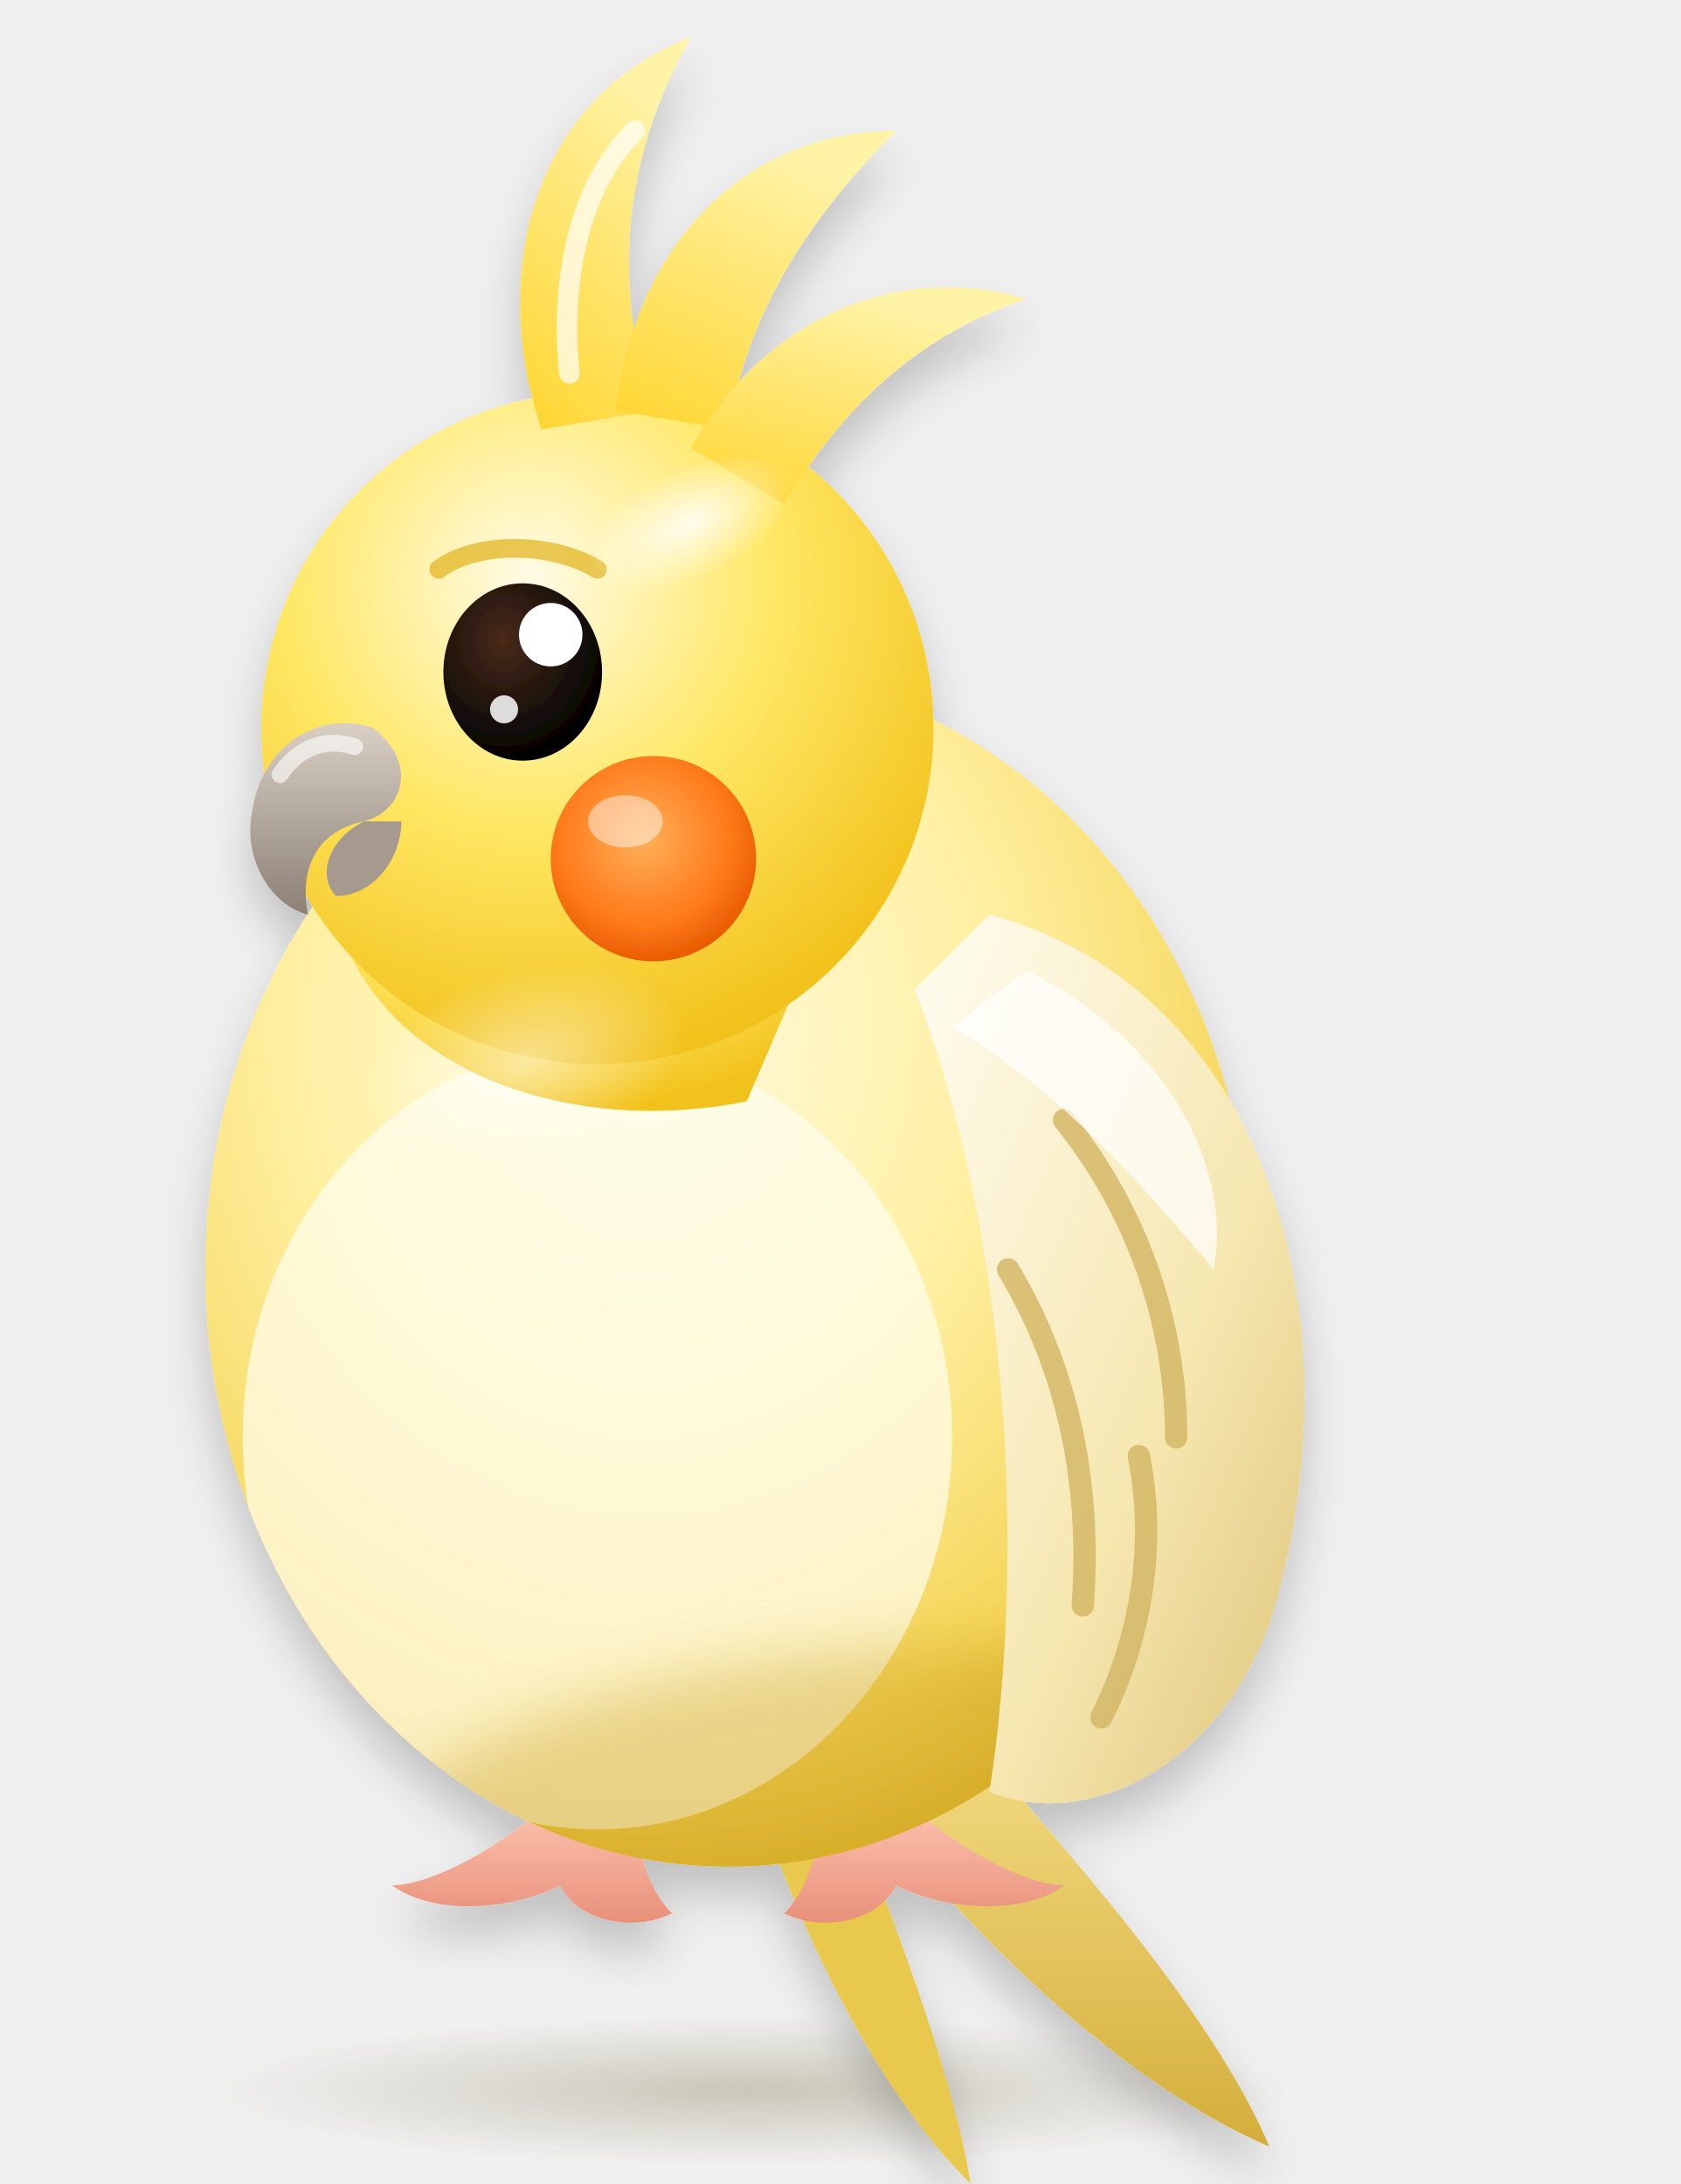
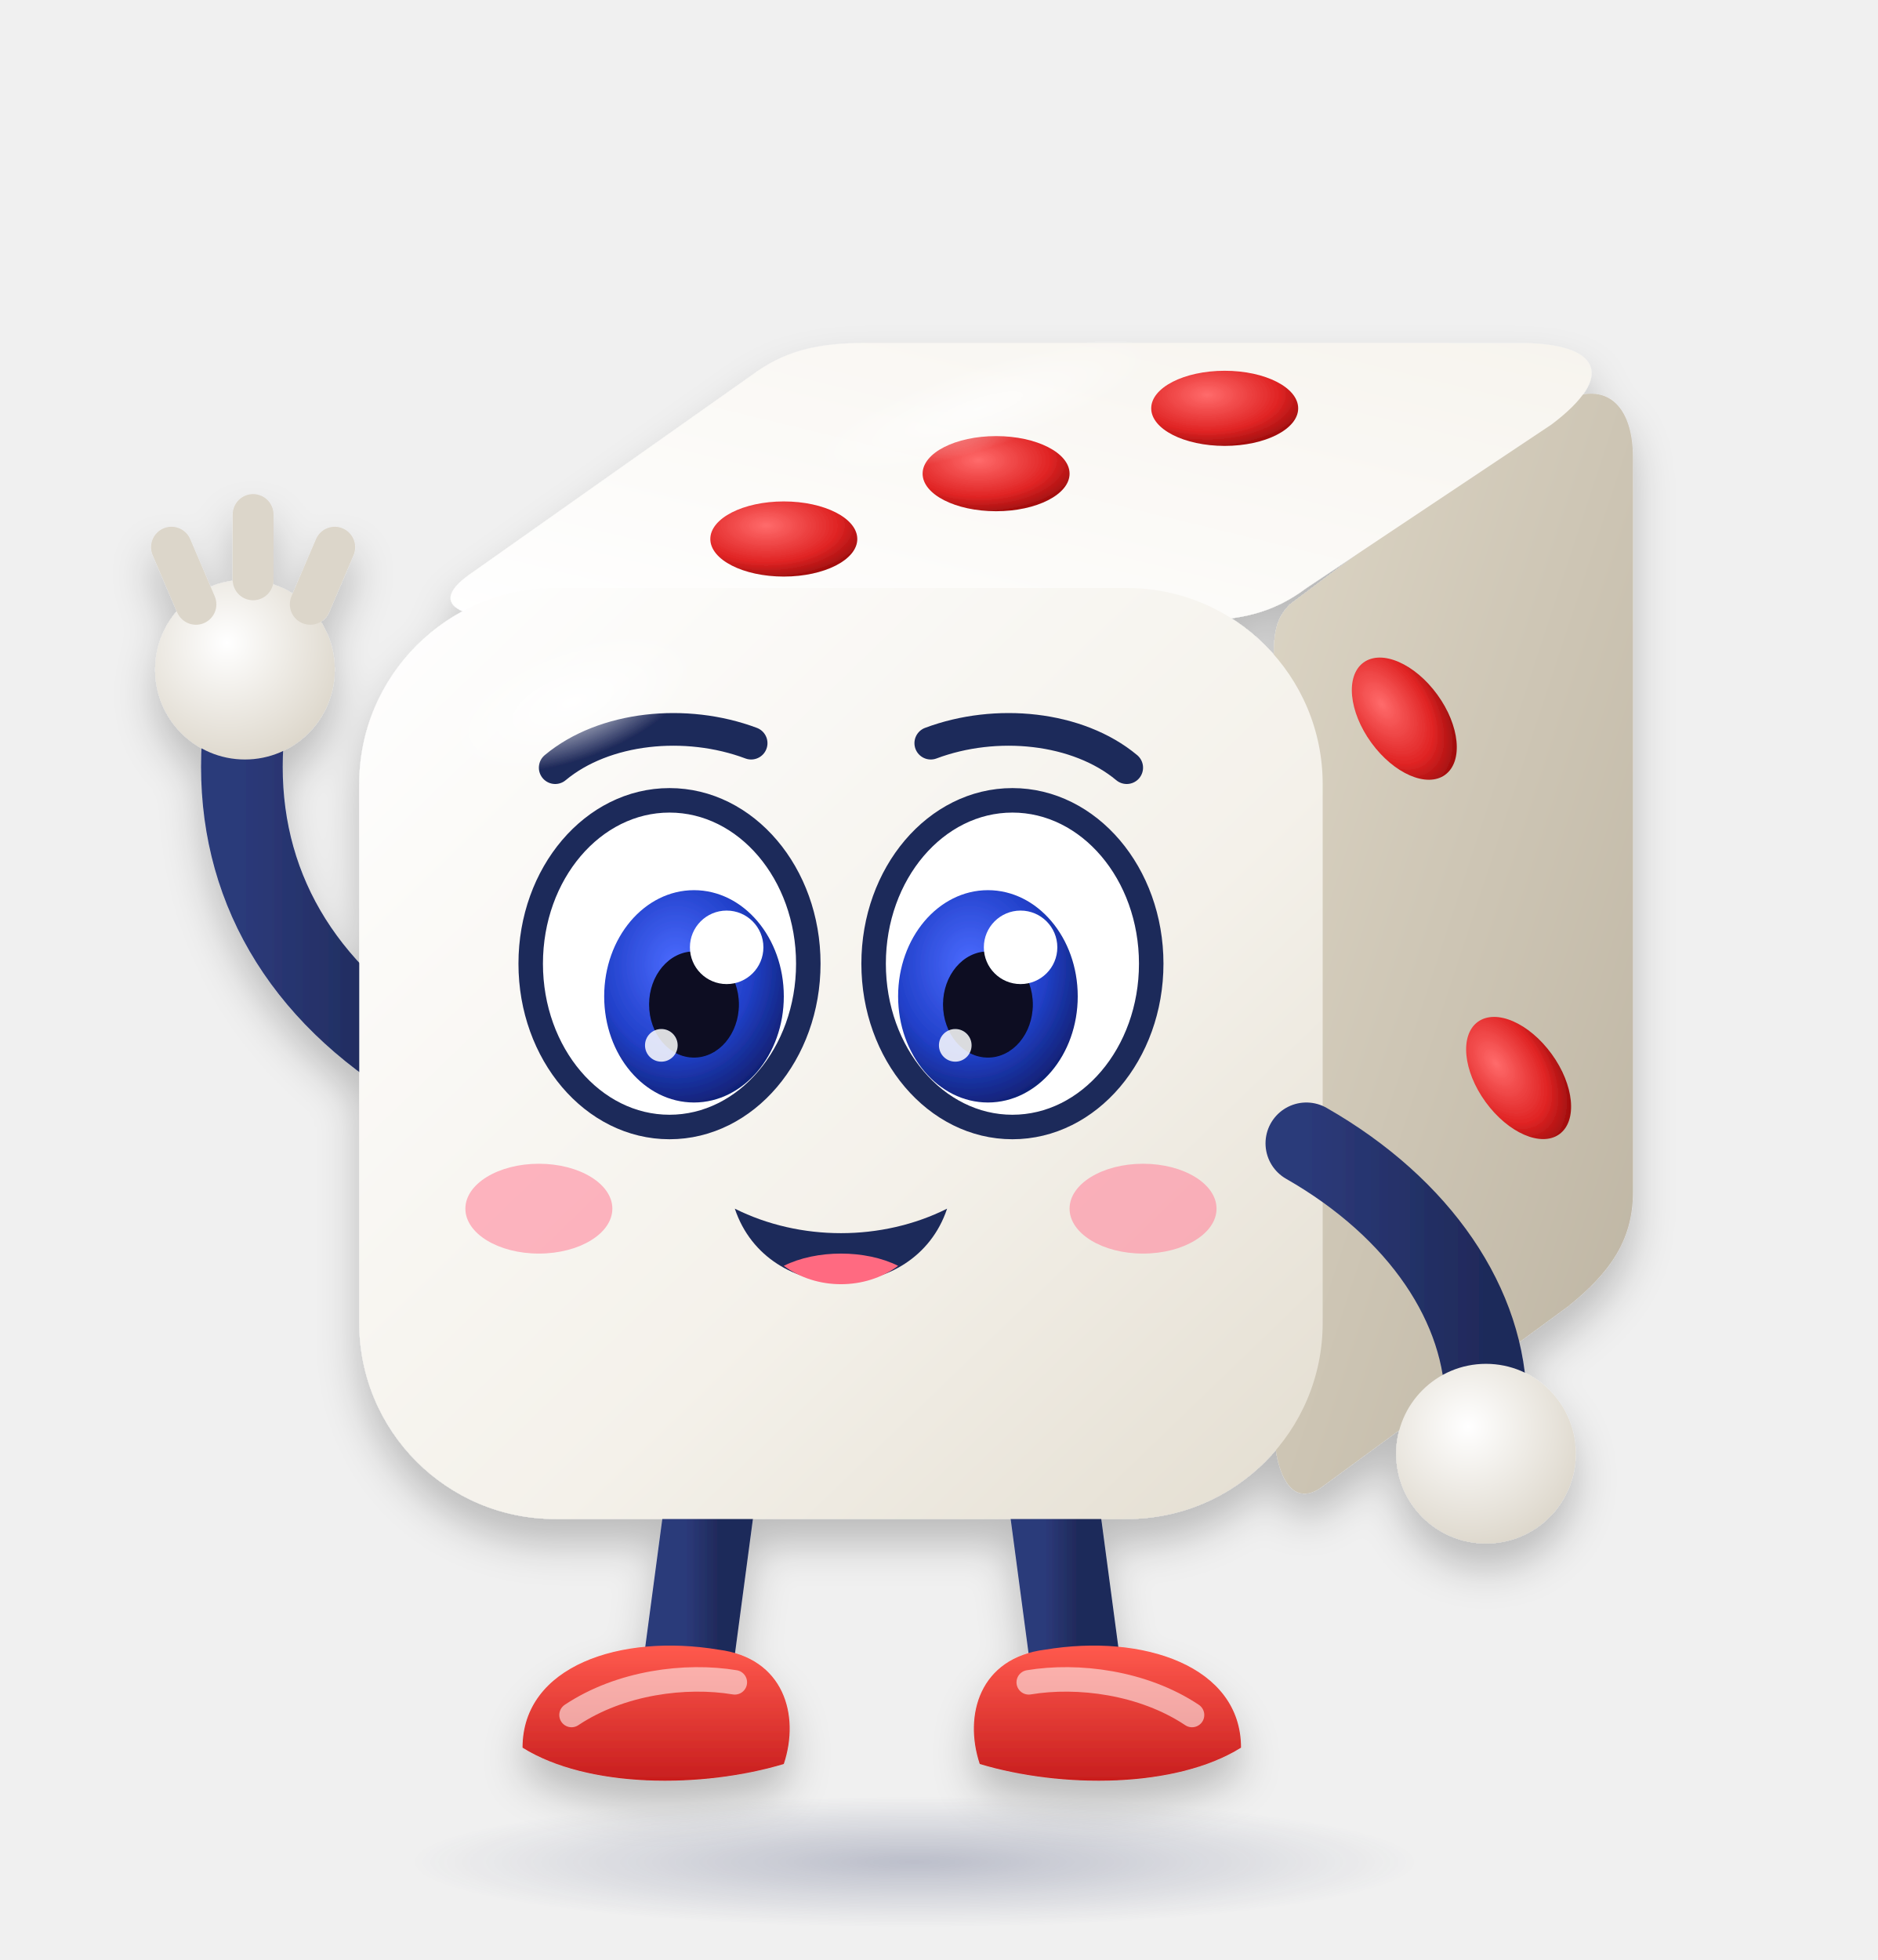
- <svg xmlns="http://www.w3.org/2000/svg" viewBox="40 14 180 234">
+ <svg xmlns="http://www.w3.org/2000/svg" viewBox="0 0 230 240">
  <defs>
-     <radialGradient id="bd" cx="42%" cy="30%" r="75%">
-       <stop offset="0" stop-color="#fffbe0" />
-       <stop offset=".45" stop-color="#fff0a3" />
-       <stop offset=".8" stop-color="#f5d65a" />
-       <stop offset="1" stop-color="#d9b02a" />
+     <linearGradient id="fr" x1="0" y1="0" x2="1" y2="1">
+       <stop offset="0" stop-color="#ffffff" />
+       <stop offset=".6" stop-color="#f4f1ea" />
+       <stop offset="1" stop-color="#e3ddd0" />
+     </linearGradient>
+     <linearGradient id="tp" x1="0" y1="1" x2="1" y2="0">
+       <stop offset="0" stop-color="#ffffff" />
+       <stop offset="1" stop-color="#f7f4ee" />
+     </linearGradient>
+     <linearGradient id="sd" x1="0" y1="0" x2="1" y2="1">
+       <stop offset="0" stop-color="#ddd6c6" />
+       <stop offset="1" stop-color="#bdb4a2" />
+     </linearGradient>
+     <radialGradient id="pip" cx="38%" cy="32%" r="70%">
+       <stop offset="0" stop-color="#ff6b6b" />
+       <stop offset=".7" stop-color="#e02424" />
+       <stop offset="1" stop-color="#a30f0f" />
    </radialGradient>
-     <radialGradient id="hd" cx="40%" cy="28%" r="72%">
-       <stop offset="0" stop-color="#fffbe6" />
-       <stop offset=".5" stop-color="#ffe866" />
-       <stop offset="1" stop-color="#f2c21c" />
+     <radialGradient id="iris" cx="40%" cy="35%" r="70%">
+       <stop offset="0" stop-color="#4b6bff" />
+       <stop offset=".6" stop-color="#2140c9" />
+       <stop offset="1" stop-color="#0f1f6e" />
    </radialGradient>
-     <linearGradient id="cr" x1="0" y1="1" x2=".4" y2="0">
-       <stop offset="0" stop-color="#ffd52e" />
-       <stop offset="1" stop-color="#fff3a6" />
+     <linearGradient id="limb" x1="0" y1="0" x2="1" y2="0">
+       <stop offset="0" stop-color="#2c3a7a" />
+       <stop offset="1" stop-color="#1f2a5a" />
    </linearGradient>
-     <radialGradient id="ck" cx="45%" cy="40%" r="60%">
-       <stop offset="0" stop-color="#ffb05a" />
-       <stop offset=".7" stop-color="#ff7a1a" />
-       <stop offset="1" stop-color="#e85d00" />
+     <radialGradient id="glove" cx="40%" cy="35%" r="70%">
+       <stop offset="0" stop-color="#ffffff" />
+       <stop offset="1" stop-color="#dcd6ca" />
    </radialGradient>
-     <linearGradient id="wg" x1="0" y1="0" x2="1" y2="1">
-       <stop offset="0" stop-color="#fffdf2" />
-       <stop offset=".6" stop-color="#f6e7b0" />
-       <stop offset="1" stop-color="#dcc278" />
-     </linearGradient>
-     <linearGradient id="tl" x1="0" y1="0" x2="0" y2="1">
-       <stop offset="0" stop-color="#f6e08a" />
-       <stop offset="1" stop-color="#d4ae3a" />
-     </linearGradient>
-     <linearGradient id="bk" x1="0" y1="0" x2="0" y2="1">
-       <stop offset="0" stop-color="#d9cfc4" />
-       <stop offset="1" stop-color="#8c8075" />
-     </linearGradient>
-     <radialGradient id="ey" cx="38%" cy="32%" r="70%">
-       <stop offset="0" stop-color="#4a2a1a" />
-       <stop offset=".6" stop-color="#1c120c" />
-       <stop offset="1" stop-color="#000" />
-     </radialGradient>
-     <linearGradient id="ft" x1="0" y1="0" x2="0" y2="1">
-       <stop offset="0" stop-color="#ffc9b5" />
-       <stop offset="1" stop-color="#e8907a" />
+     <linearGradient id="shoe" x1="0" y1="0" x2="0" y2="1">
+       <stop offset="0" stop-color="#ff5a4e" />
+       <stop offset="1" stop-color="#c81e1e" />
    </linearGradient>
    <radialGradient id="gr" cx="50%" cy="50%" r="50%">
-       <stop offset="0" stop-color="#5a4a10" stop-opacity=".25" />
-       <stop offset="1" stop-color="#5a4a10" stop-opacity="0" />
+       <stop offset="0" stop-color="#1f2a5a" stop-opacity=".25" />
+       <stop offset="1" stop-color="#1f2a5a" stop-opacity="0" />
    </radialGradient>
    <radialGradient id="sh" cx="50%" cy="50%" r="50%">
-       <stop offset="0" stop-color="#fff" stop-opacity=".85" />
+       <stop offset="0" stop-color="#fff" stop-opacity=".95" />
      <stop offset="1" stop-color="#fff" stop-opacity="0" />
    </radialGradient>
-     <filter id="sf" x="-30%" y="-30%" width="160%" height="160%">
-       <feGaussianBlur stdDeviation="3" />
-     </filter>
    <filter id="dp" x="-20%" y="-20%" width="140%" height="150%">
      <feGaussianBlur in="SourceAlpha" stdDeviation="2.5" />
      <feOffset dy="3" />
      <feComponentTransfer>
-         <feFuncA type="linear" slope=".2" />
+         <feFuncA type="linear" slope=".22" />
      </feComponentTransfer>
      <feMerge>
        <feMergeNode />
        <feMergeNode in="SourceGraphic" />
      </feMerge>
    </filter>
-     <clipPath id="bc">
-       <ellipse cx="118" cy="150" rx="56" ry="64" />
-     </clipPath>
  </defs>
-   <ellipse cx="120" cy="238" rx="58" ry="8" fill="url(#gr)" />
+   <ellipse cx="112" cy="228" rx="62" ry="8" fill="url(#gr)" />
  <g filter="url(#dp)">
-     <path d="M140 196 C156 214 170 230 176 244 C162 238 146 224 132 206Z" fill="url(#tl)" />
-     <path d="M128 200 C136 220 142 236 144 248 C134 238 126 222 120 204Z" fill="#e8c84e" />
-     <g fill="url(#ft)">
-       <path d="M100 206 c-6 6 -14 10 -18 10 c4 3 12 3 18 0 c2 4 8 5 12 3 c-3-3-4-8-4-13Z" />
-       <path d="M136 206 c6 6 14 10 18 10 c-4 3 -12 3 -18 0 c-2 4 -8 5 -12 3 c3-3 4-8 4-13Z" />
-     </g>
-     <ellipse cx="118" cy="150" rx="56" ry="64" fill="url(#bd)" />
-     <g clip-path="url(#bc)">
-       <ellipse cx="104" cy="168" rx="38" ry="42" fill="#fffdf0" opacity=".7" />
-       <ellipse cx="150" cy="214" rx="70" ry="24" fill="#c99a14" opacity=".35" filter="url(#sf)" />
-     </g>
-     <path d="M146 112 C176 120 186 156 176 188 C170 204 156 210 146 206 C150 180 148 146 138 120Z" fill="url(#wg)" />
-     <g fill="none" stroke="#d2b562" stroke-width="2.4" stroke-linecap="round" opacity=".8">
-       <path d="M154 134 c8 10 12 22 12 34" />
-       <path d="M148 150 c6 10 9 22 8 36" />
-       <path d="M162 170 c2 10 0 20-4 28" />
-     </g>
-     <path d="M150 118 C166 126 172 140 170 150 C160 138 152 130 142 124Z" fill="#fff" opacity=".7" />
-     <path d="M76 112 C80 128 100 136 120 132 L132 104 C120 96 92 96 76 112Z" fill="url(#hd)" />
-     <circle cx="104" cy="92" r="36" fill="url(#hd)" />
-     <path d="M98 60 C92 42 98 24 114 18 C106 32 106 46 110 58Z" fill="url(#cr)" />
-     <path d="M106 58 C108 40 120 28 136 28 C126 38 120 48 118 60Z" fill="url(#cr)" />
-     <path d="M114 62 C122 48 136 42 150 46 C138 50 130 58 124 68Z" fill="url(#cr)" />
-     <path d="M101 54 C100 44 102 34 108 28" stroke="#fff" stroke-width="2.2" fill="none" stroke-linecap="round" opacity=".7" />
-     <circle cx="110" cy="106" r="11" fill="url(#ck)" />
-     <ellipse cx="107" cy="102" rx="4" ry="2.8" fill="#fff" opacity=".45" />
-     <ellipse cx="96" cy="86" rx="8.5" ry="9.5" fill="url(#ey)" />
-     <circle cx="99" cy="82" r="3.4" fill="#fff" />
-     <circle cx="94" cy="90" r="1.5" fill="#fff" opacity=".85" />
-     <path d="M87 75 C91 72 99 72 104 75" stroke="#e0b21a" stroke-width="2" fill="none" stroke-linecap="round" opacity=".7" />
-     <path d="M80 92 C74 90 68 94 67 101 C66 106 69 111 73 112 C72 107 74 103 79 102 C83 101 85 96 80 92Z" fill="url(#bk)" />
-     <path d="M79 102 C75 104 74 108 76 110 C80 110 83 106 83 102Z" fill="#a69a8e" />
-     <path d="M70 97 C72 94 75 93 78 94" stroke="#fff" stroke-width="1.8" fill="none" stroke-linecap="round" opacity=".6" />
-     <ellipse cx="114" cy="70" rx="12" ry="6" fill="url(#sh)" transform="rotate(-25 114 70)" />
-     <ellipse cx="96" cy="128" rx="18" ry="10" fill="url(#sh)" opacity=".6" transform="rotate(-15 96 128)" />
+     <path d="M88 176 L84 206" stroke="url(#limb)" stroke-width="11" stroke-linecap="round" />
+     <path d="M128 176 L132 206" stroke="url(#limb)" stroke-width="11" stroke-linecap="round" />
+     <path d="M64 214 C64 204 76 200 88 202 C96 203 98 210 96 216 C86 219 72 219 64 214Z" fill="url(#shoe)" />
+     <path d="M120 216 C118 210 120 203 128 202 C140 200 152 204 152 214 C144 219 130 219 120 216Z" fill="url(#shoe)" />
+     <path d="M70 210 C76 206 84 205 90 206" stroke="#fff" stroke-width="3" fill="none" stroke-linecap="round" opacity=".55" />
+     <path d="M126 206 C132 205 140 206 146 210" stroke="#fff" stroke-width="3" fill="none" stroke-linecap="round" opacity=".55" />
+     <path d="M48 128 C34 118 28 104 30 88" stroke="url(#limb)" stroke-width="10" fill="none" stroke-linecap="round" />
+     <circle cx="30" cy="82" r="11" fill="url(#glove)" />
+     <path d="M24 74 l-3 -7 M31 71 l0 -8 M38 74 l3 -7" stroke="#dcd6ca" stroke-width="5" stroke-linecap="round" />
+     <path d="M158 74 L190 50 C196 46 200 49 200 56 L200 146 C200 152 197 156 192 160 L162 182 C158 185 156 180 156 174 L156 82 C156 78 156 76 158 74Z" fill="url(#sd)" />
+     <path d="M58 70 L92 46 C96 43 100 42 106 42 L186 42 C196 42 198 46 190 52 L160 72 C156 75 152 76 146 76 L66 76 C56 76 52 74 58 70Z" fill="url(#tp)" />
+     <rect x="44" y="72" width="118" height="114" rx="24" fill="url(#fr)" />
+     <ellipse cx="96" cy="66" rx="9" ry="4.6" fill="url(#pip)" />
+     <ellipse cx="122" cy="58" rx="9" ry="4.6" fill="url(#pip)" />
+     <ellipse cx="150" cy="50" rx="9" ry="4.6" fill="url(#pip)" />
+     <ellipse cx="172" cy="88" rx="5" ry="8.5" fill="url(#pip)" transform="rotate(-36 172 88)" />
+     <ellipse cx="186" cy="132" rx="5" ry="8.5" fill="url(#pip)" transform="rotate(-36 186 132)" />
+     <path d="M160 140 C174 148 182 160 182 172" stroke="url(#limb)" stroke-width="10" fill="none" stroke-linecap="round" />
+     <circle cx="182" cy="178" r="11" fill="url(#glove)" />
+     <ellipse cx="82" cy="118" rx="17" ry="20" fill="#fff" stroke="#1f2a5a" stroke-width="3" />
+     <ellipse cx="124" cy="118" rx="17" ry="20" fill="#fff" stroke="#1f2a5a" stroke-width="3" />
+     <ellipse cx="85" cy="122" rx="11" ry="13" fill="url(#iris)" />
+     <ellipse cx="121" cy="122" rx="11" ry="13" fill="url(#iris)" />
+     <ellipse cx="85" cy="123" rx="5.5" ry="6.5" fill="#070b24" />
+     <ellipse cx="121" cy="123" rx="5.5" ry="6.5" fill="#070b24" />
+     <circle cx="89" cy="116" r="4.5" fill="#fff" />
+     <circle cx="125" cy="116" r="4.5" fill="#fff" />
+     <circle cx="81" cy="128" r="2" fill="#fff" opacity=".85" />
+     <circle cx="117" cy="128" r="2" fill="#fff" opacity=".85" />
+     <path d="M68 94 C74 89 84 88 92 91" stroke="#1f2a5a" stroke-width="4" fill="none" stroke-linecap="round" />
+     <path d="M114 91 C122 88 132 89 138 94" stroke="#1f2a5a" stroke-width="4" fill="none" stroke-linecap="round" />
+     <ellipse cx="66" cy="148" rx="9" ry="5.5" fill="#ff8fa3" opacity=".65" />
+     <ellipse cx="140" cy="148" rx="9" ry="5.5" fill="#ff8fa3" opacity=".65" />
+     <path d="M90 148 C94 160 112 160 116 148 C108 152 98 152 90 148Z" fill="#1f2a5a" />
+     <path d="M96 155 C100 158 106 158 110 155 C106 153 100 153 96 155Z" fill="#ff6b81" />
+     <ellipse cx="70" cy="86" rx="16" ry="7" fill="url(#sh)" transform="rotate(-20 70 86)" />
+     <ellipse cx="120" cy="50" rx="22" ry="5" fill="url(#sh)" opacity=".7" transform="rotate(-18 120 50)" />
  </g>
</svg>
